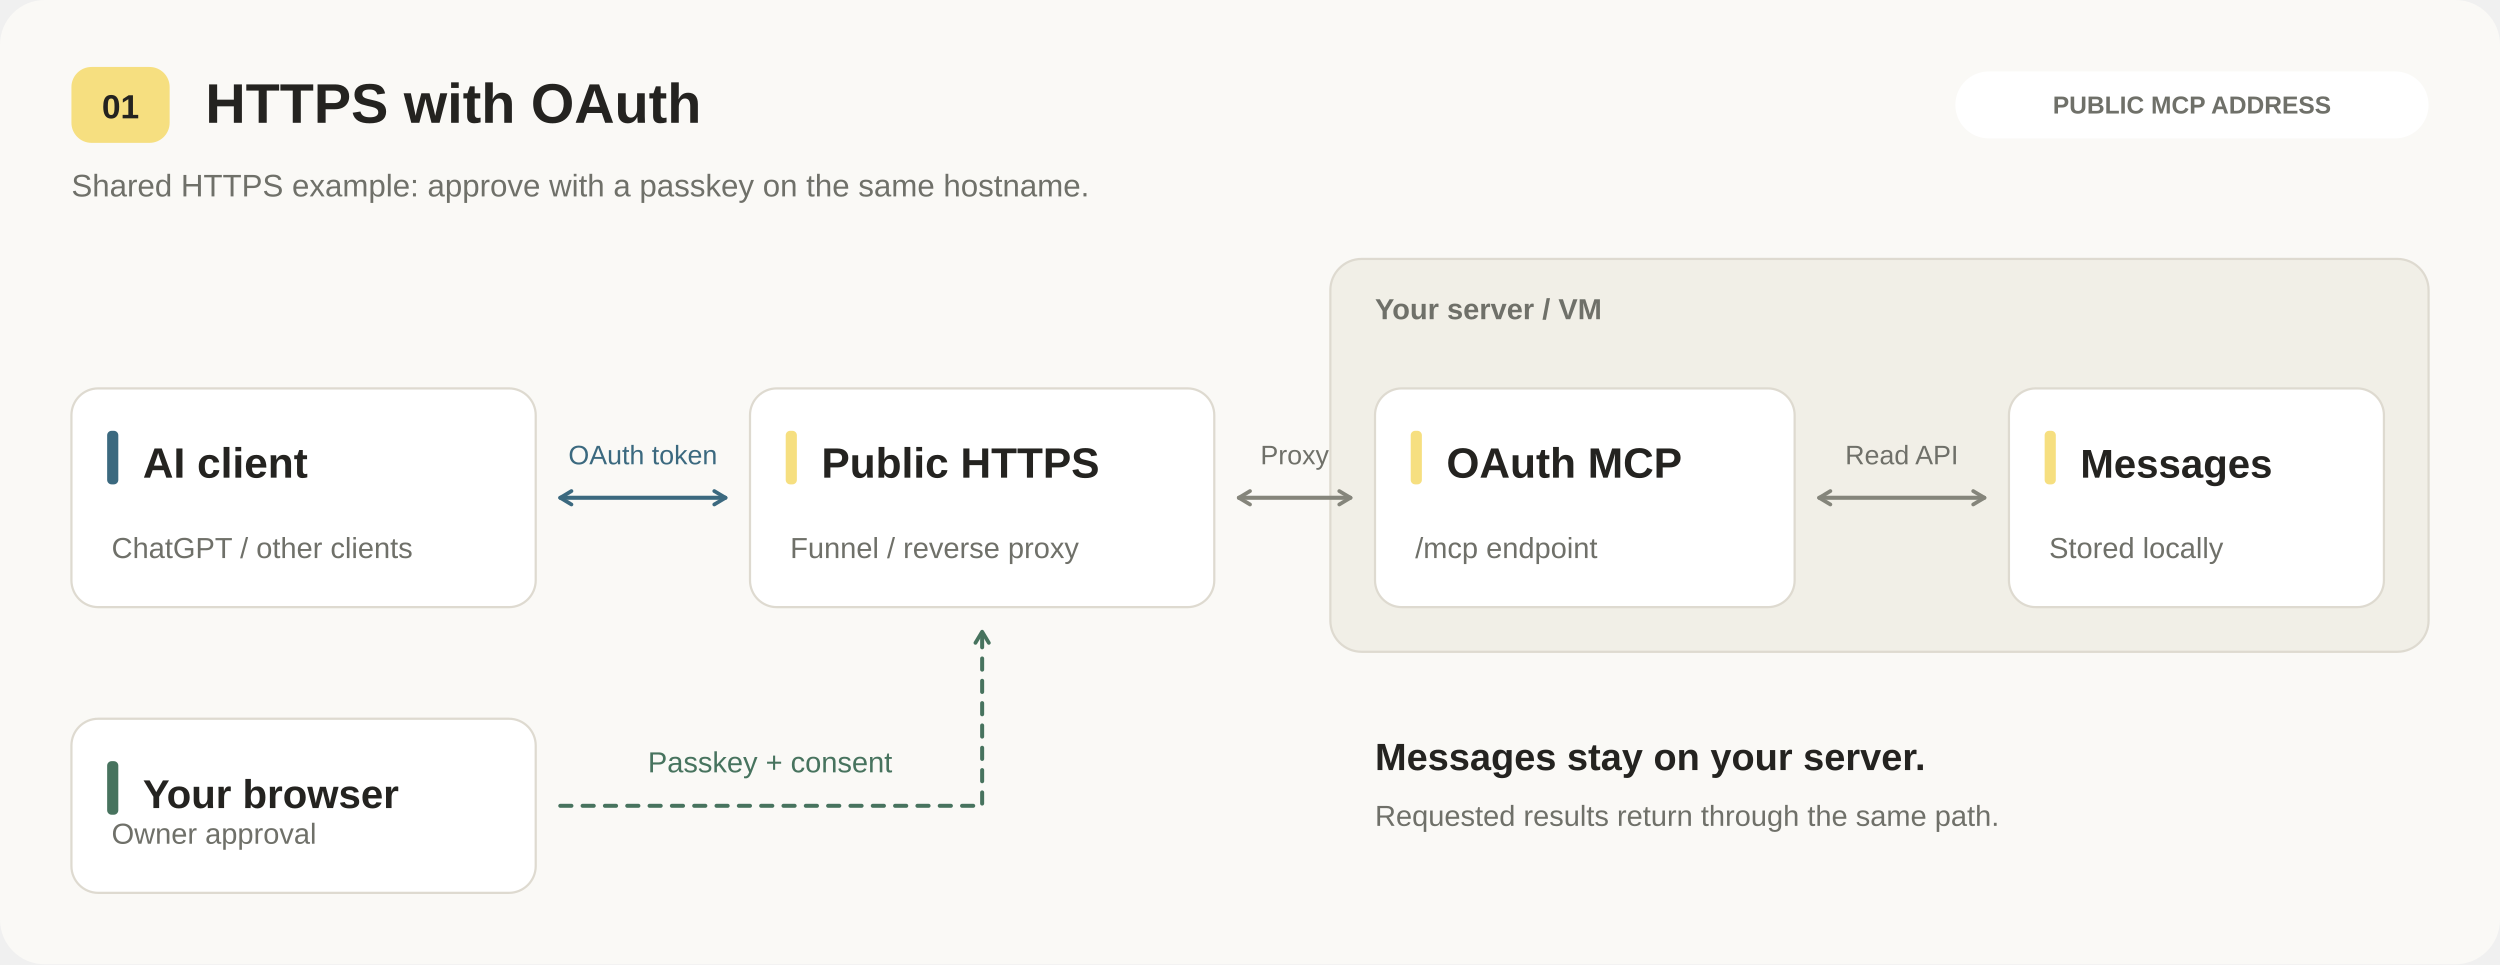
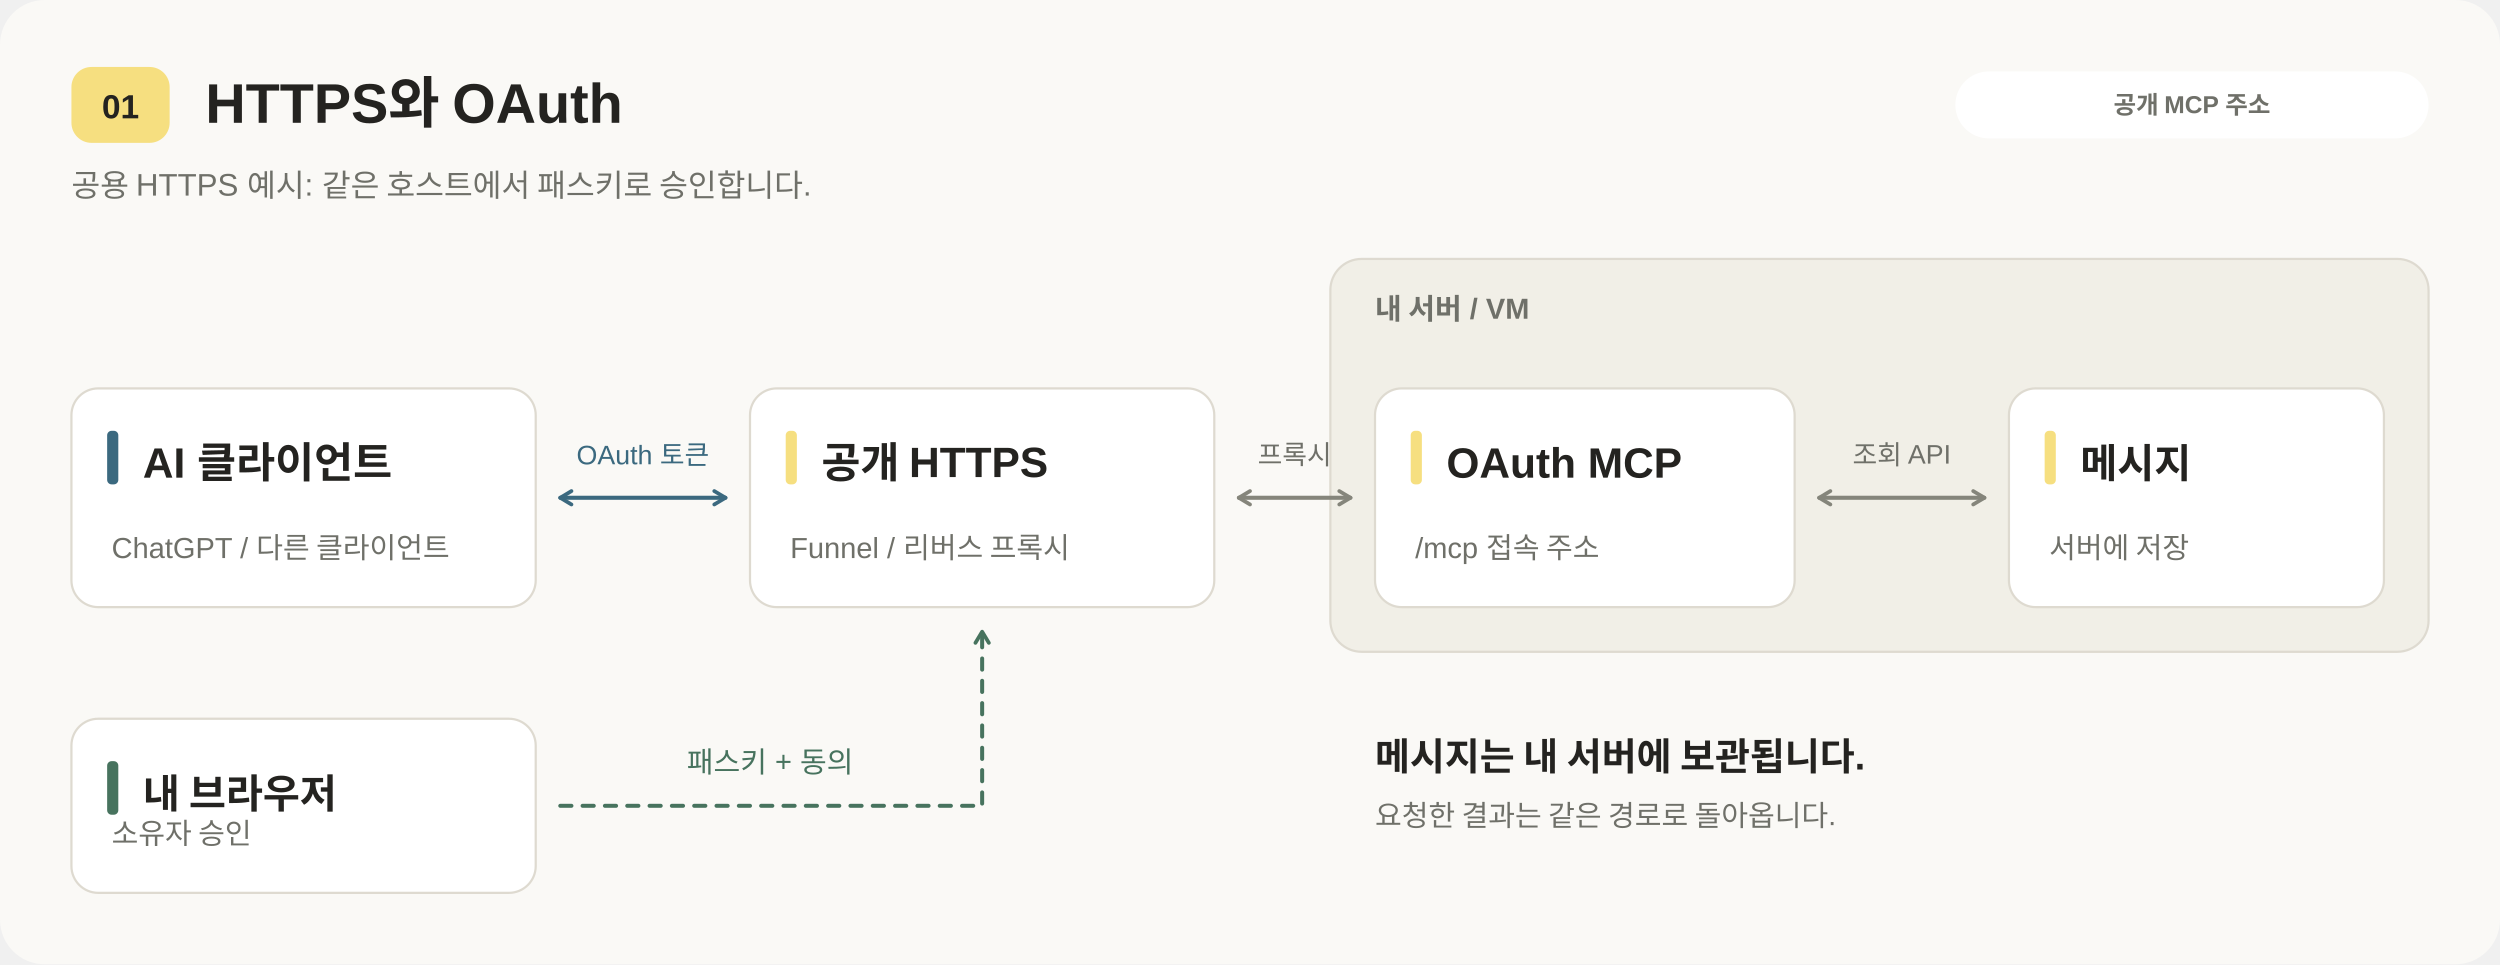
<svg xmlns="http://www.w3.org/2000/svg" width="1120" height="432" viewBox="0 0 1120 432" role="img" aria-labelledby="title desc">
  <defs>
    <marker id="arrow-line" markerWidth="9" markerHeight="9" refX="7" refY="4.5" orient="auto-start-reverse" markerUnits="userSpaceOnUse">
      <path d="M2 1.5 7 4.5 2 7.5" fill="none" stroke="#85857b" stroke-width="1.7" stroke-linecap="round" stroke-linejoin="round" />
    </marker>
    <marker id="arrow-blue" markerWidth="9" markerHeight="9" refX="7" refY="4.5" orient="auto-start-reverse" markerUnits="userSpaceOnUse">
      <path d="M2 1.5 7 4.5 2 7.5" fill="none" stroke="#3b697f" stroke-width="1.7" stroke-linecap="round" stroke-linejoin="round" />
    </marker>
    <marker id="arrow-goldink" markerWidth="9" markerHeight="9" refX="7" refY="4.5" orient="auto-start-reverse" markerUnits="userSpaceOnUse">
      <path d="M2 1.5 7 4.5 2 7.5" fill="none" stroke="#8c691e" stroke-width="1.7" stroke-linecap="round" stroke-linejoin="round" />
    </marker>
    <marker id="arrow-green" markerWidth="9" markerHeight="9" refX="7" refY="4.5" orient="auto-start-reverse" markerUnits="userSpaceOnUse">
      <path d="M2 1.5 7 4.5 2 7.5" fill="none" stroke="#47735e" stroke-width="1.7" stroke-linecap="round" stroke-linejoin="round" />
    </marker>
  </defs>
  <rect x="0" y="0" width="1120" height="432" rx="20" fill="#faf9f6" stroke="none" />
  <rect x="32" y="30" width="44" height="34" rx="9" fill="#f6df80" stroke="none" />
  <text x="54" y="53" font-family="-apple-system,BlinkMacSystemFont,'Segoe UI',Arial,sans-serif" font-size="15" font-weight="700" fill="#242320" text-anchor="middle">01</text>
-   <text x="92" y="55" font-family="-apple-system,BlinkMacSystemFont,'Segoe UI',Arial,sans-serif" font-size="25" font-weight="650" fill="#242320" text-anchor="start">HTTPS with OAuth</text>
-   <text x="32" y="88" font-family="-apple-system,BlinkMacSystemFont,'Segoe UI',Arial,sans-serif" font-size="14" font-weight="400" fill="#6f7069" text-anchor="start">Shared HTTPS example: approve with a passkey on the same hostname.</text>
+   <text x="92" y="55" font-family="-apple-system,BlinkMacSystemFont,'Segoe UI',Arial,sans-serif" font-size="25" font-weight="650" fill="#242320" text-anchor="start">HTTPS와 OAuth</text>
+   <text x="32" y="88" font-family="-apple-system,BlinkMacSystemFont,'Segoe UI',Arial,sans-serif" font-size="14" font-weight="400" fill="#6f7069" text-anchor="start">공용 HTTPS 예시: 같은 호스트에서 패스키로 승인합니다.</text>
  <rect x="876" y="32" width="212" height="30" rx="15.0" fill="#ffffff" stroke="none" />
-   <text x="982.0" y="50.85" font-family="-apple-system,BlinkMacSystemFont,'Segoe UI',Arial,sans-serif" font-size="11" font-weight="600" fill="#6f7069" text-anchor="middle">PUBLIC MCP ADDRESS</text>
+   <text x="982.0" y="50.85" font-family="-apple-system,BlinkMacSystemFont,'Segoe UI',Arial,sans-serif" font-size="11" font-weight="600" fill="#6f7069" text-anchor="middle">공개 MCP 주소</text>
  <rect x="596" y="116" width="492" height="176" rx="14" fill="#f1efe7" stroke="#dedad0" />
-   <text x="616" y="143" font-family="-apple-system,BlinkMacSystemFont,'Segoe UI',Arial,sans-serif" font-size="13" font-weight="600" fill="#6f7069" text-anchor="start">Your server / VM</text>
+   <text x="616" y="143" font-family="-apple-system,BlinkMacSystemFont,'Segoe UI',Arial,sans-serif" font-size="13" font-weight="600" fill="#6f7069" text-anchor="start">내 서버 / VM</text>
  <rect x="32" y="174" width="208" height="98" rx="12" fill="#ffffff" stroke="#dedad0" />
  <rect x="48" y="193" width="5" height="24" rx="2" fill="#3b697f" stroke="none" />
-   <text x="64" y="214" font-family="-apple-system,BlinkMacSystemFont,'Segoe UI',Arial,sans-serif" font-size="19" font-weight="600" fill="#242320" text-anchor="start">AI client</text>
-   <text x="50" y="250" font-family="-apple-system,BlinkMacSystemFont,'Segoe UI',Arial,sans-serif" font-size="13" font-weight="400" fill="#6f7069" text-anchor="start">ChatGPT / other clients</text>
+   <text x="64" y="214" font-family="-apple-system,BlinkMacSystemFont,'Segoe UI',Arial,sans-serif" font-size="19" font-weight="600" fill="#242320" text-anchor="start">AI 클라이언트</text>
+   <text x="50" y="250" font-family="-apple-system,BlinkMacSystemFont,'Segoe UI',Arial,sans-serif" font-size="13" font-weight="400" fill="#6f7069" text-anchor="start">ChatGPT / 다른 클라이언트</text>
  <rect x="336" y="174" width="208" height="98" rx="12" fill="#ffffff" stroke="#dedad0" />
  <rect x="352" y="193" width="5" height="24" rx="2" fill="#f6df80" stroke="none" />
-   <text x="368" y="214" font-family="-apple-system,BlinkMacSystemFont,'Segoe UI',Arial,sans-serif" font-size="19" font-weight="600" fill="#242320" text-anchor="start">Public HTTPS</text>
-   <text x="354" y="250" font-family="-apple-system,BlinkMacSystemFont,'Segoe UI',Arial,sans-serif" font-size="13" font-weight="400" fill="#6f7069" text-anchor="start">Funnel / reverse proxy</text>
+   <text x="368" y="214" font-family="-apple-system,BlinkMacSystemFont,'Segoe UI',Arial,sans-serif" font-size="19" font-weight="600" fill="#242320" text-anchor="start">공개 HTTPS</text>
+   <text x="354" y="250" font-family="-apple-system,BlinkMacSystemFont,'Segoe UI',Arial,sans-serif" font-size="13" font-weight="400" fill="#6f7069" text-anchor="start">Funnel / 리버스 프록시</text>
  <rect x="616" y="174" width="188" height="98" rx="12" fill="#ffffff" stroke="#dedad0" />
  <rect x="632" y="193" width="5" height="24" rx="2" fill="#f6df80" stroke="none" />
  <text x="648" y="214" font-family="-apple-system,BlinkMacSystemFont,'Segoe UI',Arial,sans-serif" font-size="19" font-weight="600" fill="#242320" text-anchor="start">OAuth MCP</text>
-   <text x="634" y="250" font-family="-apple-system,BlinkMacSystemFont,'Segoe UI',Arial,sans-serif" font-size="13" font-weight="400" fill="#6f7069" text-anchor="start">/mcp endpoint</text>
+   <text x="634" y="250" font-family="-apple-system,BlinkMacSystemFont,'Segoe UI',Arial,sans-serif" font-size="13" font-weight="400" fill="#6f7069" text-anchor="start">/mcp 접속 주소</text>
  <rect x="900" y="174" width="168" height="98" rx="12" fill="#ffffff" stroke="#dedad0" />
  <rect x="916" y="193" width="5" height="24" rx="2" fill="#f6df80" stroke="none" />
-   <text x="932" y="214" font-family="-apple-system,BlinkMacSystemFont,'Segoe UI',Arial,sans-serif" font-size="18" font-weight="600" fill="#242320" text-anchor="start">Messages</text>
-   <text x="918" y="250" font-family="-apple-system,BlinkMacSystemFont,'Segoe UI',Arial,sans-serif" font-size="13" font-weight="400" fill="#6f7069" text-anchor="start">Stored locally</text>
+   <text x="932" y="214" font-family="-apple-system,BlinkMacSystemFont,'Segoe UI',Arial,sans-serif" font-size="18" font-weight="600" fill="#242320" text-anchor="start">메시지</text>
+   <text x="918" y="250" font-family="-apple-system,BlinkMacSystemFont,'Segoe UI',Arial,sans-serif" font-size="13" font-weight="400" fill="#6f7069" text-anchor="start">서버에 저장</text>
  <path d="M251 223 L325 223" fill="none" stroke="#3b697f" stroke-width="1.8" stroke-linecap="round" stroke-linejoin="round" marker-start="url(#arrow-blue)" marker-end="url(#arrow-blue)" />
-   <text x="288" y="208" font-family="-apple-system,BlinkMacSystemFont,'Segoe UI',Arial,sans-serif" font-size="12" font-weight="400" fill="#3b697f" text-anchor="middle">OAuth token</text>
+   <text x="288" y="208" font-family="-apple-system,BlinkMacSystemFont,'Segoe UI',Arial,sans-serif" font-size="12" font-weight="400" fill="#3b697f" text-anchor="middle">OAuth 토큰</text>
  <path d="M555 223 L605 223" fill="none" stroke="#85857b" stroke-width="1.8" stroke-linecap="round" stroke-linejoin="round" marker-start="url(#arrow-line)" marker-end="url(#arrow-line)" />
-   <text x="580" y="208" font-family="-apple-system,BlinkMacSystemFont,'Segoe UI',Arial,sans-serif" font-size="12" font-weight="400" fill="#6f7069" text-anchor="middle">Proxy</text>
+   <text x="580" y="208" font-family="-apple-system,BlinkMacSystemFont,'Segoe UI',Arial,sans-serif" font-size="12" font-weight="400" fill="#6f7069" text-anchor="middle">프록시</text>
  <path d="M815 223 L889 223" fill="none" stroke="#85857b" stroke-width="1.8" stroke-linecap="round" stroke-linejoin="round" marker-start="url(#arrow-line)" marker-end="url(#arrow-line)" />
-   <text x="852" y="208" font-family="-apple-system,BlinkMacSystemFont,'Segoe UI',Arial,sans-serif" font-size="12" font-weight="400" fill="#6f7069" text-anchor="middle">Read API</text>
+   <text x="852" y="208" font-family="-apple-system,BlinkMacSystemFont,'Segoe UI',Arial,sans-serif" font-size="12" font-weight="400" fill="#6f7069" text-anchor="middle">조회 API</text>
  <rect x="32" y="322" width="208" height="78" rx="12" fill="#ffffff" stroke="#dedad0" />
  <rect x="48" y="341" width="5" height="24" rx="2" fill="#47735e" stroke="none" />
-   <text x="64" y="362" font-family="-apple-system,BlinkMacSystemFont,'Segoe UI',Arial,sans-serif" font-size="18" font-weight="600" fill="#242320" text-anchor="start">Your browser</text>
-   <text x="50" y="378" font-family="-apple-system,BlinkMacSystemFont,'Segoe UI',Arial,sans-serif" font-size="13" font-weight="400" fill="#6f7069" text-anchor="start">Owner approval</text>
+   <text x="64" y="362" font-family="-apple-system,BlinkMacSystemFont,'Segoe UI',Arial,sans-serif" font-size="18" font-weight="600" fill="#242320" text-anchor="start">내 브라우저</text>
+   <text x="50" y="378" font-family="-apple-system,BlinkMacSystemFont,'Segoe UI',Arial,sans-serif" font-size="13" font-weight="400" fill="#6f7069" text-anchor="start">소유자 승인</text>
  <path d="M251 361 L440 361 L440 283" fill="none" stroke="#47735e" stroke-width="1.8" stroke-linecap="round" stroke-linejoin="round" stroke-dasharray="5 5" marker-end="url(#arrow-green)" />
-   <text x="345" y="346" font-family="-apple-system,BlinkMacSystemFont,'Segoe UI',Arial,sans-serif" font-size="13" font-weight="400" fill="#47735e" text-anchor="middle">Passkey + consent</text>
-   <text x="616" y="345" font-family="-apple-system,BlinkMacSystemFont,'Segoe UI',Arial,sans-serif" font-size="17" font-weight="600" fill="#242320" text-anchor="start">Messages stay on your server.</text>
-   <text x="616" y="370" font-family="-apple-system,BlinkMacSystemFont,'Segoe UI',Arial,sans-serif" font-size="13" font-weight="400" fill="#6f7069" text-anchor="start">Requested results return through the same path.</text>
+   <text x="345" y="346" font-family="-apple-system,BlinkMacSystemFont,'Segoe UI',Arial,sans-serif" font-size="13" font-weight="400" fill="#47735e" text-anchor="middle">패스키 + 동의</text>
+   <text x="616" y="345" font-family="-apple-system,BlinkMacSystemFont,'Segoe UI',Arial,sans-serif" font-size="17" font-weight="600" fill="#242320" text-anchor="start">메시지는 내 서버에 보관됩니다.</text>
+   <text x="616" y="370" font-family="-apple-system,BlinkMacSystemFont,'Segoe UI',Arial,sans-serif" font-size="13" font-weight="400" fill="#6f7069" text-anchor="start">요청한 결과는 같은 경로로 돌아옵니다.</text>
</svg>
